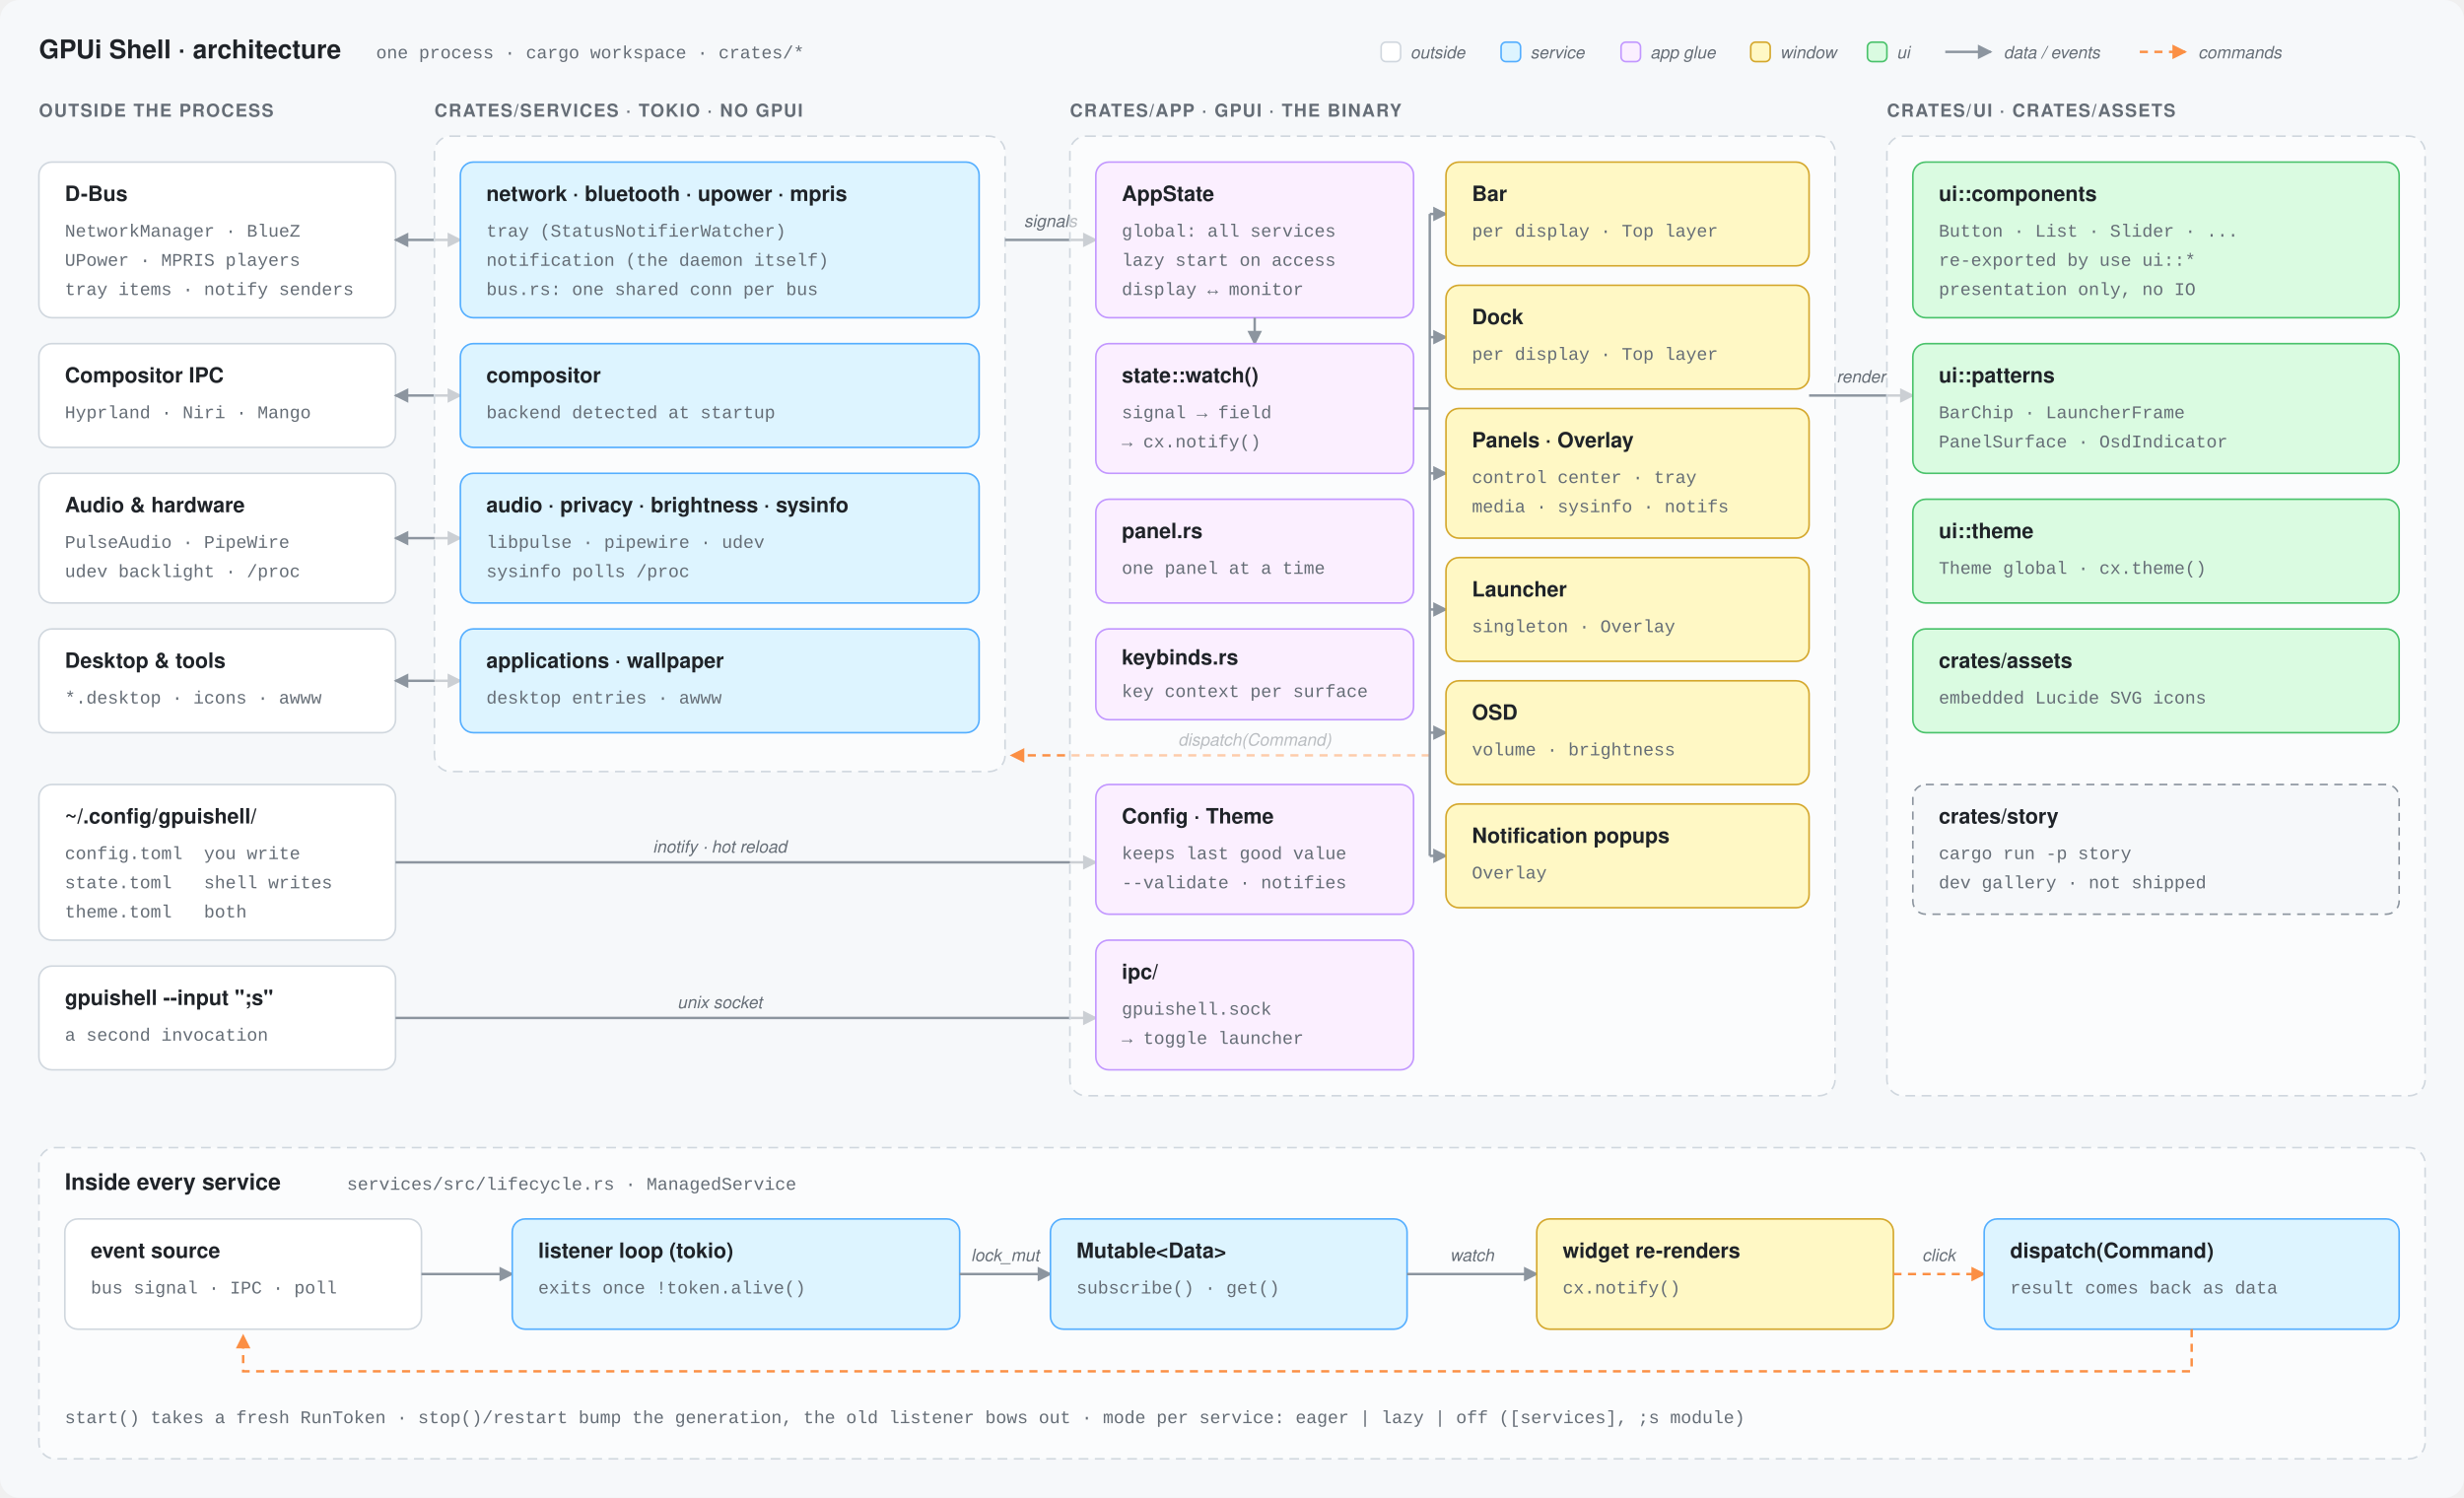
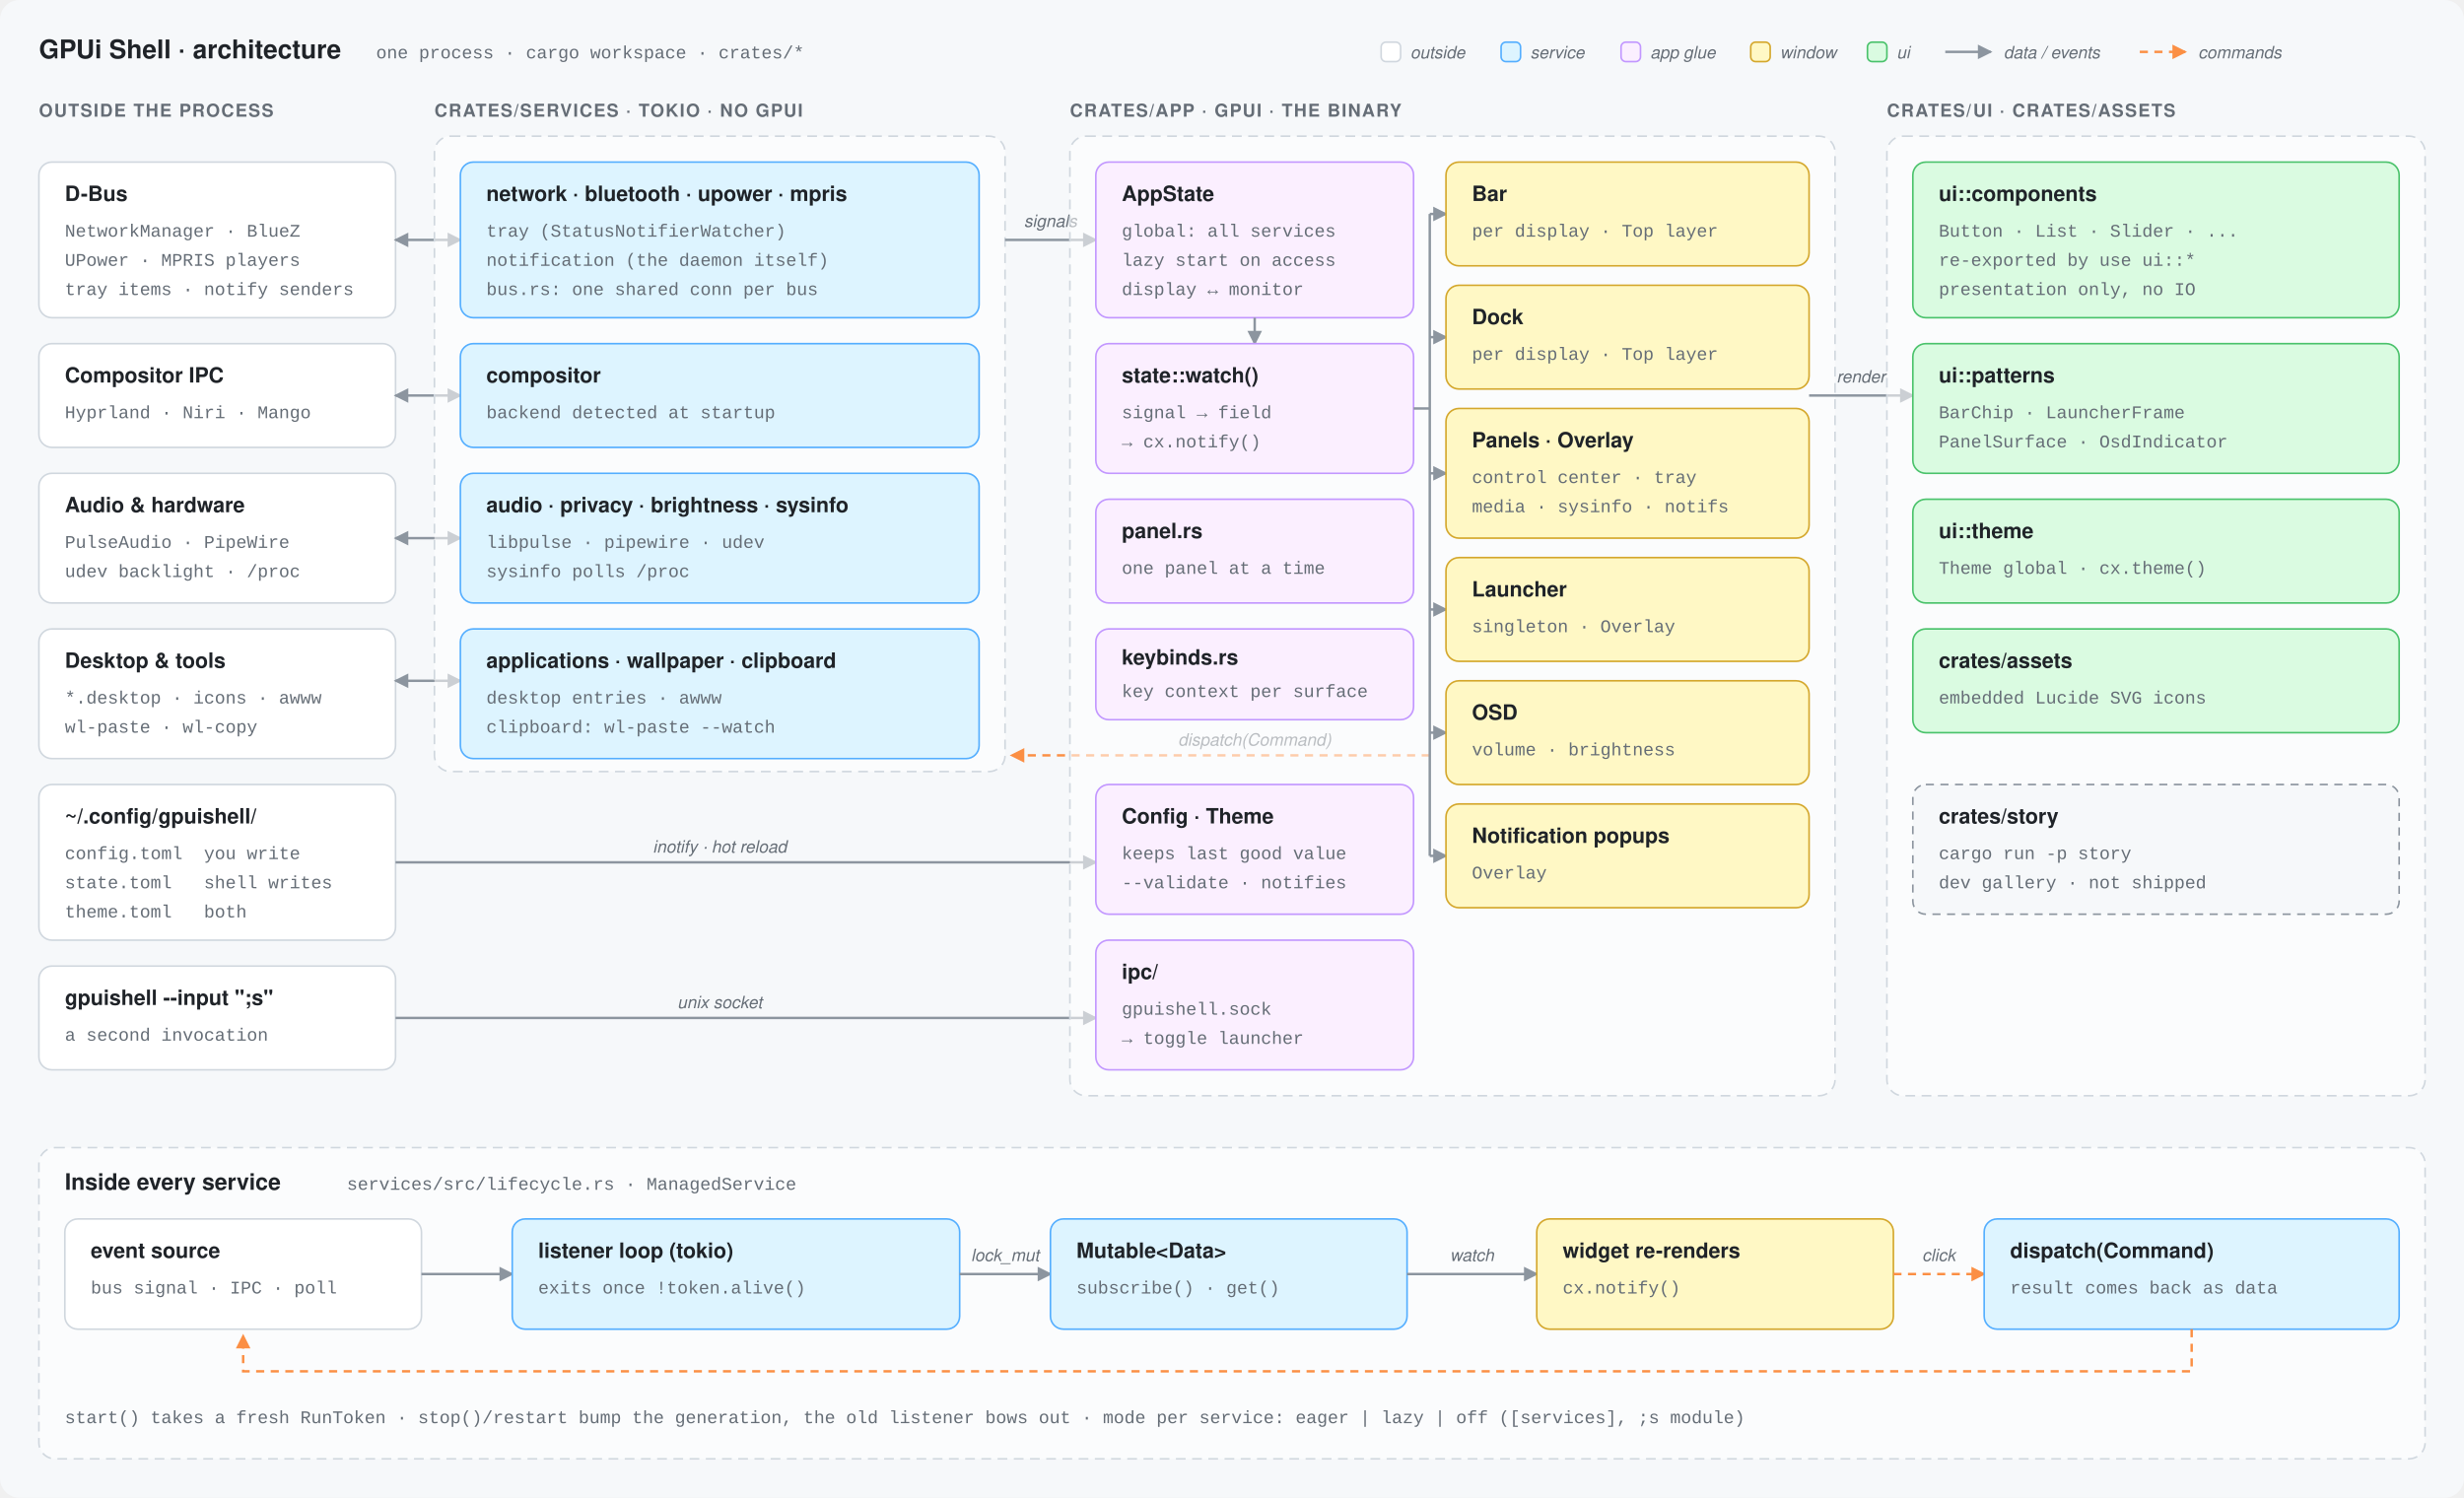
<svg xmlns="http://www.w3.org/2000/svg" width="1520" height="924" viewBox="0 0 1520 924" role="img" aria-labelledby="title desc">
  <style>
    .bg{fill:#f6f8fa}
    .frame{fill:#ffffff;fill-opacity:.55;stroke:#d0d7de;stroke-dasharray:6 4}
    .sys{fill:#ffffff;stroke:#d0d7de}
    .svc{fill:#ddf4ff;stroke:#54aeff}
    .app{fill:#fbefff;stroke:#c297ff}
    .win{fill:#fff8c5;stroke:#d4a72c}
    .ui{fill:#dafbe1;stroke:#4ac26b}
    .ext{fill:#f6f8fa;stroke:#8c959f;stroke-dasharray:5 4}
    .t{fill:#1f2328;font:600 13px -apple-system,BlinkMacSystemFont,"Segoe UI",Helvetica,Arial,sans-serif}
    .g{fill:#1f2328;font:600 14px -apple-system,BlinkMacSystemFont,"Segoe UI",Helvetica,Arial,sans-serif}
    .h{fill:#656d76;font:600 11px -apple-system,BlinkMacSystemFont,"Segoe UI",Helvetica,Arial,sans-serif;letter-spacing:.8px}
    .s{fill:#656d76;font:11px ui-monospace,SFMono-Regular,"SF Mono",Menlo,Consolas,"Liberation Mono",monospace}
    .lbl{fill:#656d76;font:italic 10.5px -apple-system,BlinkMacSystemFont,"Segoe UI",Helvetica,Arial,sans-serif}
    .edge{fill:none;stroke:#8c959f;stroke-width:1.5}
    .cmd{fill:none;stroke:#fb8f44;stroke-width:1.5;stroke-dasharray:5 4}
    .head{fill:#8c959f}
    .head-c{fill:#fb8f44}
    @media (prefers-color-scheme: dark){
      .bg{fill:#0d1117}
      .frame{fill:#161b22;fill-opacity:.5;stroke:#30363d}
      .sys{fill:#161b22;stroke:#30363d}
      .svc{fill:#0c2d6b;stroke:#1f6feb}
      .app{fill:#271052;stroke:#8957e5}
      .win{fill:#3b2300;stroke:#9e6a03}
      .ui{fill:#033a16;stroke:#2ea043}
      .ext{fill:#0d1117;stroke:#6e7681}
      .t,.g{fill:#e6edf3}
      .h,.s,.lbl{fill:#8b949e}
      .edge{stroke:#6e7681}
      .cmd{stroke:#db6d28}
      .head{fill:#6e7681}
      .head-c{fill:#db6d28}
    }
  </style>
  <defs>
    <marker id="arrow" viewBox="0 0 8 8" refX="7" refY="4" markerWidth="6" markerHeight="6" orient="auto-start-reverse">
      <path class="head" d="M0 0 8 4 0 8z" />
    </marker>
    <marker id="arrow-c" viewBox="0 0 8 8" refX="7" refY="4" markerWidth="6" markerHeight="6" orient="auto-start-reverse">
      <path class="head-c" d="M0 0 8 4 0 8z" />
    </marker>
  </defs>
  <rect class="bg" width="1520" height="924" rx="12" />
  <text class="g" x="24" y="36" style="font-size:16px">GPUi Shell · architecture</text>
  <text class="s" x="232" y="36">one process · cargo workspace · crates/*</text>
  <rect class="sys" x="852" y="26" width="12" height="12" rx="3" />
  <text class="lbl" x="870" y="36">outside</text>
  <rect class="svc" x="926" y="26" width="12" height="12" rx="3" />
  <text class="lbl" x="944" y="36">service</text>
  <rect class="app" x="1000" y="26" width="12" height="12" rx="3" />
  <text class="lbl" x="1018" y="36">app glue</text>
  <rect class="win" x="1080" y="26" width="12" height="12" rx="3" />
  <text class="lbl" x="1098" y="36">window</text>
  <rect class="ui" x="1152" y="26" width="12" height="12" rx="3" />
  <text class="lbl" x="1170" y="36">ui</text>
  <path class="edge" d="M1200 32h28" marker-end="url(#arrow)" />
  <text class="lbl" x="1236" y="36">data / events</text>
  <path class="cmd" d="M1320 32h28" marker-end="url(#arrow-c)" />
  <text class="lbl" x="1356" y="36">commands</text>
  <text class="h" x="24" y="72">OUTSIDE THE PROCESS</text>
  <text class="h" x="268" y="72">CRATES/SERVICES · TOKIO · NO GPUI</text>
  <text class="h" x="660" y="72">CRATES/APP · GPUI · THE BINARY</text>
  <text class="h" x="1164" y="72">CRATES/UI · CRATES/ASSETS</text>
  <rect class="sys" x="24" y="100" width="220" height="96" rx="8" />
  <text class="t" x="40" y="124">D-Bus</text>
  <text class="s" x="40" y="146">NetworkManager · BlueZ</text>
  <text class="s" x="40" y="164">UPower · MPRIS players</text>
  <text class="s" x="40" y="182">tray items · notify senders</text>
  <rect class="sys" x="24" y="212" width="220" height="64" rx="8" />
  <text class="t" x="40" y="236">Compositor IPC</text>
  <text class="s" x="40" y="258">Hyprland · Niri · Mango</text>
  <rect class="sys" x="24" y="292" width="220" height="80" rx="8" />
  <text class="t" x="40" y="316">Audio &amp; hardware</text>
  <text class="s" x="40" y="338">PulseAudio · PipeWire</text>
  <text class="s" x="40" y="356">udev backlight · /proc</text>
-   <rect class="sys" x="24" y="388" width="220" height="64" rx="8" />
+   <rect class="sys" x="24" y="388" width="220" height="80" rx="8" />
  <text class="t" x="40" y="412">Desktop &amp; tools</text>
  <text class="s" x="40" y="434">*.desktop · icons · awww</text>
+   <text class="s" x="40" y="452">wl-paste · wl-copy</text>
  <rect class="sys" x="24" y="484" width="220" height="96" rx="8" />
  <text class="t" x="40" y="508">~/.config/gpuishell/</text>
  <text class="s" x="40" y="530" xml:space="preserve">config.toml  you write</text>
  <text class="s" x="40" y="548" xml:space="preserve">state.toml   shell writes</text>
  <text class="s" x="40" y="566" xml:space="preserve">theme.toml   both</text>
  <rect class="sys" x="24" y="596" width="220" height="64" rx="8" />
  <text class="t" x="40" y="620">gpuishell --input ";s"</text>
  <text class="s" x="40" y="642">a second invocation</text>
  <path class="edge" d="M244 148H284" marker-start="url(#arrow)" marker-end="url(#arrow)" />
  <path class="edge" d="M244 244H284" marker-start="url(#arrow)" marker-end="url(#arrow)" />
  <path class="edge" d="M244 332H284" marker-start="url(#arrow)" marker-end="url(#arrow)" />
  <path class="edge" d="M244 420H284" marker-start="url(#arrow)" marker-end="url(#arrow)" />
  <path class="edge" d="M244 532H676" marker-end="url(#arrow)" />
  <text class="lbl" x="444" y="526" text-anchor="middle">inotify · hot reload</text>
  <path class="edge" d="M244 628H676" marker-end="url(#arrow)" />
  <text class="lbl" x="444" y="622" text-anchor="middle">unix socket</text>
  <rect class="frame" x="268" y="84" width="352" height="392" rx="10" />
  <rect class="svc" x="284" y="100" width="320" height="96" rx="8" />
  <text class="t" x="300" y="124">network · bluetooth · upower · mpris</text>
  <text class="s" x="300" y="146">tray (StatusNotifierWatcher)</text>
  <text class="s" x="300" y="164">notification (the daemon itself)</text>
  <text class="s" x="300" y="182">bus.rs: one shared conn per bus</text>
  <rect class="svc" x="284" y="212" width="320" height="64" rx="8" />
  <text class="t" x="300" y="236">compositor</text>
  <text class="s" x="300" y="258">backend detected at startup</text>
  <rect class="svc" x="284" y="292" width="320" height="80" rx="8" />
  <text class="t" x="300" y="316">audio · privacy · brightness · sysinfo</text>
  <text class="s" x="300" y="338">libpulse · pipewire · udev</text>
  <text class="s" x="300" y="356">sysinfo polls /proc</text>
-   <rect class="svc" x="284" y="388" width="320" height="64" rx="8" />
-   <text class="t" x="300" y="412">applications · wallpaper</text>
+   <rect class="svc" x="284" y="388" width="320" height="80" rx="8" />
+   <text class="t" x="300" y="412">applications · wallpaper · clipboard</text>
  <text class="s" x="300" y="434">desktop entries · awww</text>
+   <text class="s" x="300" y="452">clipboard: wl-paste --watch</text>
  <path class="edge" d="M620 148H676" marker-end="url(#arrow)" />
  <text class="lbl" x="648" y="140" text-anchor="middle">signals</text>
  <path class="cmd" d="M882 466H624" marker-end="url(#arrow-c)" />
  <text class="lbl" x="774" y="460" text-anchor="middle">dispatch(Command)</text>
  <rect class="frame" x="660" y="84" width="472" height="592" rx="10" />
  <rect class="app" x="676" y="100" width="196" height="96" rx="8" />
  <text class="t" x="692" y="124">AppState</text>
  <text class="s" x="692" y="146">global: all services</text>
  <text class="s" x="692" y="164">lazy start on access</text>
  <text class="s" x="692" y="182">display ↔ monitor</text>
  <path class="edge" d="M774 196V212" marker-end="url(#arrow)" />
  <rect class="app" x="676" y="212" width="196" height="80" rx="8" />
  <text class="t" x="692" y="236">state::watch()</text>
  <text class="s" x="692" y="258">signal → field</text>
  <text class="s" x="692" y="276">→ cx.notify()</text>
  <rect class="app" x="676" y="308" width="196" height="64" rx="8" />
  <text class="t" x="692" y="332">panel.rs</text>
  <text class="s" x="692" y="354">one panel at a time</text>
  <rect class="app" x="676" y="388" width="196" height="56" rx="8" />
  <text class="t" x="692" y="410">keybinds.rs</text>
  <text class="s" x="692" y="430">key context per surface</text>
  <rect class="app" x="676" y="484" width="196" height="80" rx="8" />
  <text class="t" x="692" y="508">Config · Theme</text>
  <text class="s" x="692" y="530">keeps last good value</text>
  <text class="s" x="692" y="548">--validate · notifies</text>
  <rect class="app" x="676" y="580" width="196" height="80" rx="8" />
  <text class="t" x="692" y="604">ipc/</text>
  <text class="s" x="692" y="626">gpuishell.sock</text>
  <text class="s" x="692" y="644">→ toggle launcher</text>
  <path class="edge" d="M872 252H882" />
  <path class="edge" d="M882 132V528" />
  <path class="edge" d="M882 132H892" marker-end="url(#arrow)" />
  <path class="edge" d="M882 208H892" marker-end="url(#arrow)" />
  <path class="edge" d="M882 292H892" marker-end="url(#arrow)" />
  <path class="edge" d="M882 376H892" marker-end="url(#arrow)" />
  <path class="edge" d="M882 452H892" marker-end="url(#arrow)" />
  <path class="edge" d="M882 528H892" marker-end="url(#arrow)" />
  <rect class="win" x="892" y="100" width="224" height="64" rx="8" />
  <text class="t" x="908" y="124">Bar</text>
  <text class="s" x="908" y="146">per display · Top layer</text>
  <rect class="win" x="892" y="176" width="224" height="64" rx="8" />
  <text class="t" x="908" y="200">Dock</text>
  <text class="s" x="908" y="222">per display · Top layer</text>
  <rect class="win" x="892" y="252" width="224" height="80" rx="8" />
  <text class="t" x="908" y="276">Panels · Overlay</text>
  <text class="s" x="908" y="298">control center · tray</text>
  <text class="s" x="908" y="316">media · sysinfo · notifs</text>
  <rect class="win" x="892" y="344" width="224" height="64" rx="8" />
  <text class="t" x="908" y="368">Launcher</text>
  <text class="s" x="908" y="390">singleton · Overlay</text>
  <rect class="win" x="892" y="420" width="224" height="64" rx="8" />
  <text class="t" x="908" y="444">OSD</text>
  <text class="s" x="908" y="466">volume · brightness</text>
  <rect class="win" x="892" y="496" width="224" height="64" rx="8" />
  <text class="t" x="908" y="520">Notification popups</text>
  <text class="s" x="908" y="542">Overlay</text>
  <path class="edge" d="M1116 244H1180" marker-end="url(#arrow)" />
  <text class="lbl" x="1148" y="236" text-anchor="middle">render</text>
  <rect class="frame" x="1164" y="84" width="332" height="592" rx="10" />
  <rect class="ui" x="1180" y="100" width="300" height="96" rx="8" />
  <text class="t" x="1196" y="124">ui::components</text>
  <text class="s" x="1196" y="146">Button · List · Slider · ...</text>
  <text class="s" x="1196" y="164">re-exported by use ui::*</text>
  <text class="s" x="1196" y="182">presentation only, no IO</text>
  <rect class="ui" x="1180" y="212" width="300" height="80" rx="8" />
  <text class="t" x="1196" y="236">ui::patterns</text>
  <text class="s" x="1196" y="258">BarChip · LauncherFrame</text>
  <text class="s" x="1196" y="276">PanelSurface · OsdIndicator</text>
  <rect class="ui" x="1180" y="308" width="300" height="64" rx="8" />
  <text class="t" x="1196" y="332">ui::theme</text>
  <text class="s" x="1196" y="354">Theme global · cx.theme()</text>
  <rect class="ui" x="1180" y="388" width="300" height="64" rx="8" />
  <text class="t" x="1196" y="412">crates/assets</text>
  <text class="s" x="1196" y="434">embedded Lucide SVG icons</text>
  <rect class="ext" x="1180" y="484" width="300" height="80" rx="8" />
  <text class="t" x="1196" y="508">crates/story</text>
  <text class="s" x="1196" y="530">cargo run -p story</text>
  <text class="s" x="1196" y="548">dev gallery · not shipped</text>
  <rect class="frame" x="24" y="708" width="1472" height="192" rx="10" />
  <text class="g" x="40" y="734">Inside every service</text>
  <text class="s" x="214" y="734">services/src/lifecycle.rs · ManagedService</text>
  <rect class="sys" x="40" y="752" width="220" height="68" rx="8" />
  <text class="t" x="56" y="776">event source</text>
  <text class="s" x="56" y="798">bus signal · IPC · poll</text>
  <path class="edge" d="M260 786H316" marker-end="url(#arrow)" />
  <rect class="svc" x="316" y="752" width="276" height="68" rx="8" />
  <text class="t" x="332" y="776">listener loop (tokio)</text>
  <text class="s" x="332" y="798">exits once !token.alive()</text>
  <path class="edge" d="M592 786H648" marker-end="url(#arrow)" />
  <text class="lbl" x="620" y="778" text-anchor="middle">lock_mut</text>
  <rect class="svc" x="648" y="752" width="220" height="68" rx="8" />
  <text class="t" x="664" y="776">Mutable&lt;Data&gt;</text>
  <text class="s" x="664" y="798">subscribe() · get()</text>
  <path class="edge" d="M868 786H948" marker-end="url(#arrow)" />
  <text class="lbl" x="908" y="778" text-anchor="middle">watch</text>
  <rect class="win" x="948" y="752" width="220" height="68" rx="8" />
  <text class="t" x="964" y="776">widget re-renders</text>
  <text class="s" x="964" y="798">cx.notify()</text>
  <path class="cmd" d="M1168 786H1224" marker-end="url(#arrow-c)" />
  <text class="lbl" x="1196" y="778" text-anchor="middle">click</text>
  <rect class="svc" x="1224" y="752" width="256" height="68" rx="8" />
  <text class="t" x="1240" y="776">dispatch(Command)</text>
  <text class="s" x="1240" y="798">result comes back as data</text>
  <path class="cmd" d="M1352 820V846H150V824" marker-end="url(#arrow-c)" />
  <text class="s" x="40" y="878">start() takes a fresh RunToken · stop()/restart bump the generation, the old listener bows out · mode per service: eager | lazy | off ([services], ;s module)</text>
</svg>
